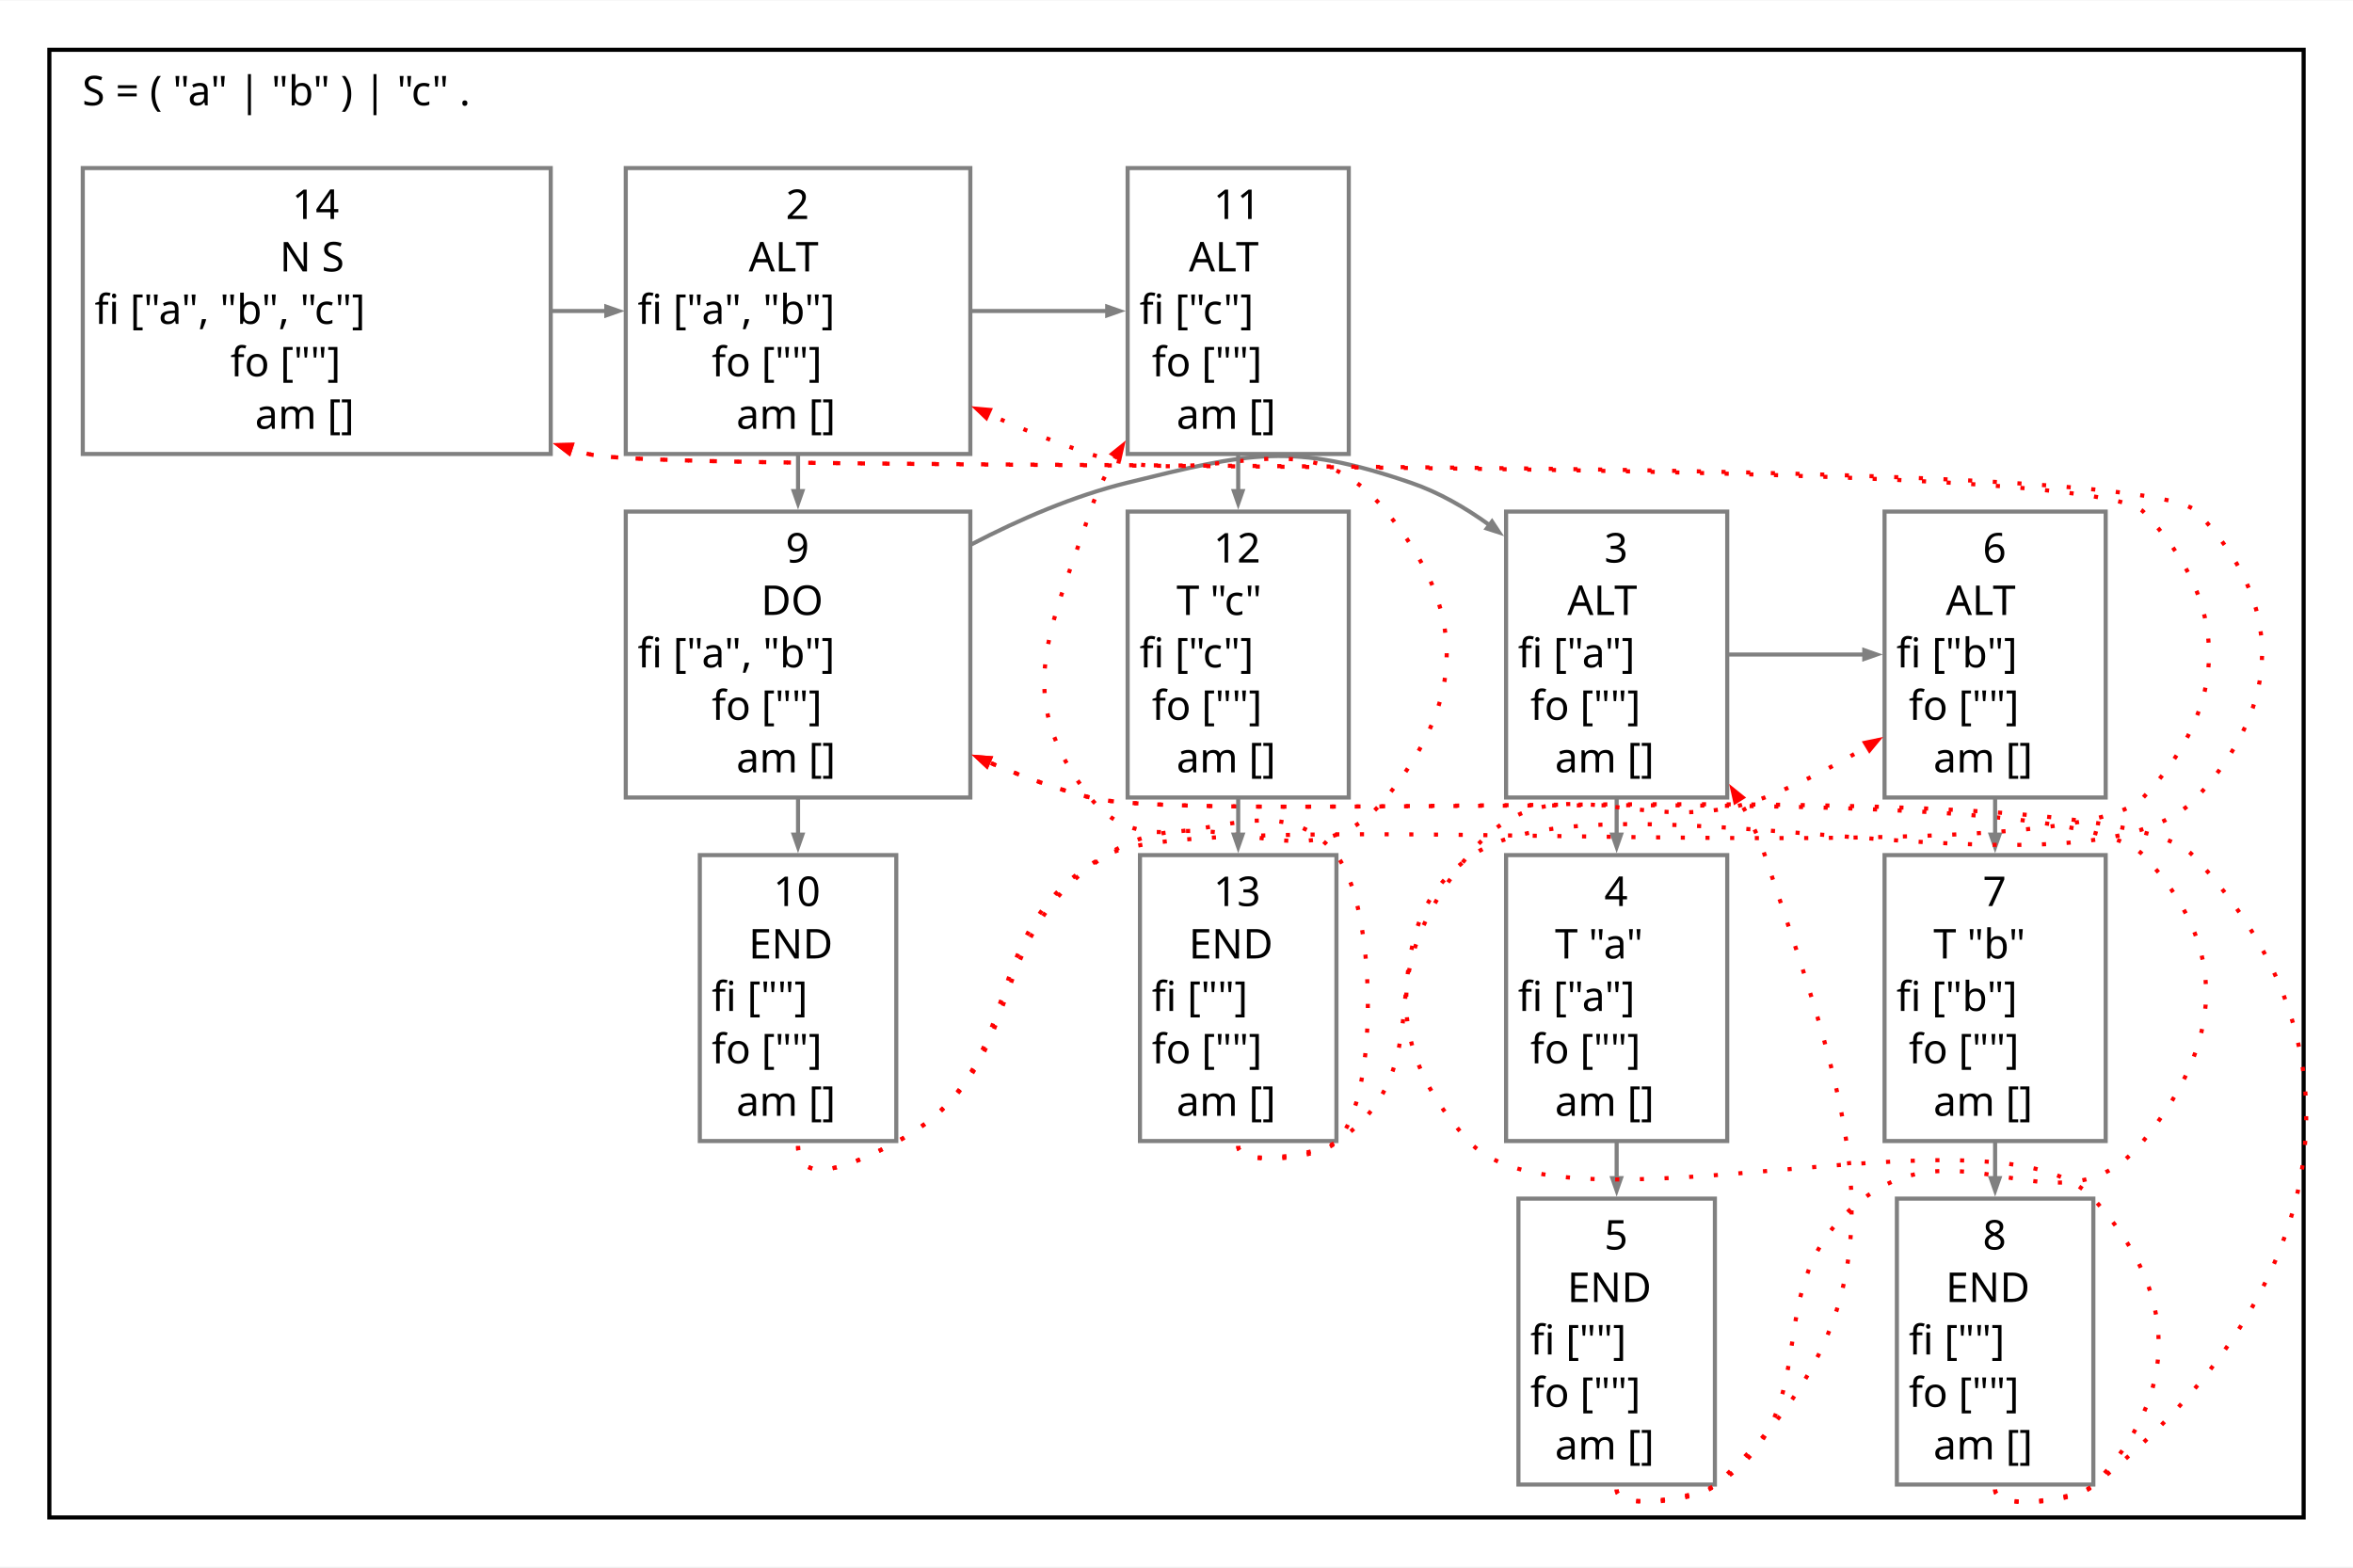
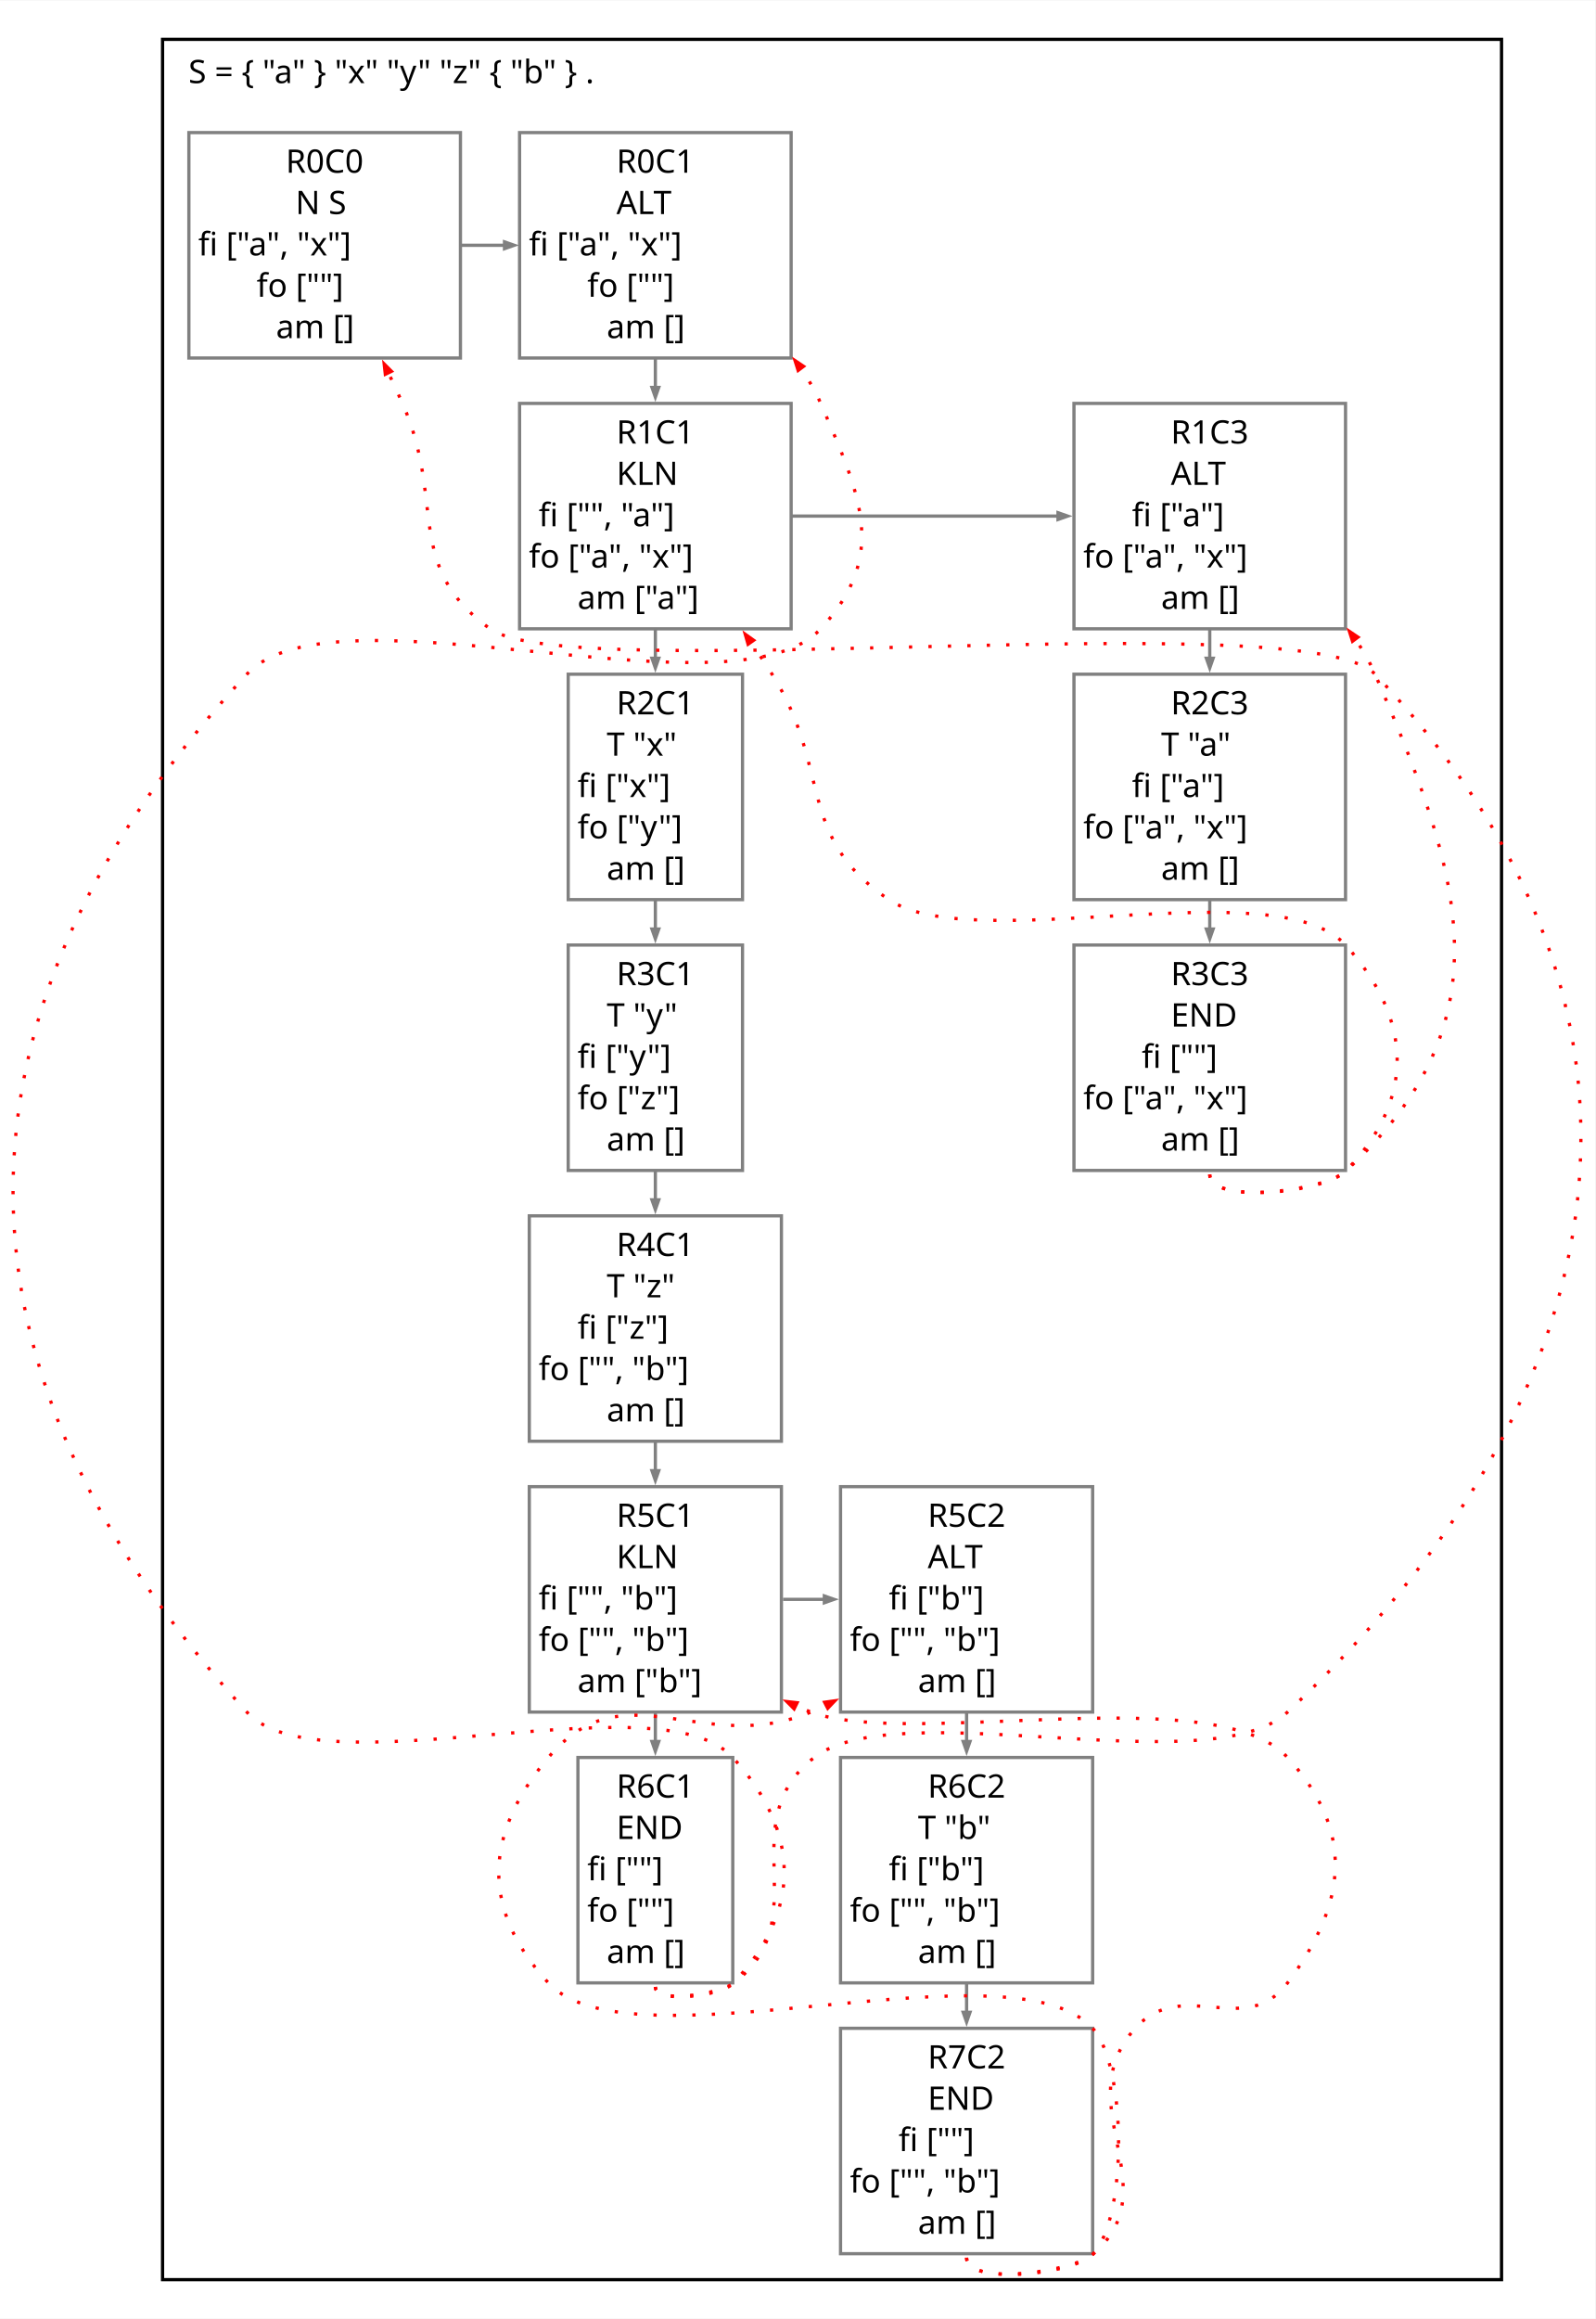
- <svg xmlns="http://www.w3.org/2000/svg" width="572pt" height="381pt" viewBox="0.00 0.00 572.00 380.79">
-   <g id="graph0" class="graph" transform="scale(1 1) rotate(0) translate(4 376.79)">
-     <polygon fill="white" stroke="none" points="-4,4 -4,-376.79 568,-376.79 568,4 -4,4" />
+ <svg xmlns="http://www.w3.org/2000/svg" width="492pt" height="715pt" viewBox="0.00 0.00 492.07 714.83">
+   <g id="graph0" class="graph" transform="scale(1 1) rotate(0) translate(4 710.83)">
+     <polygon fill="white" stroke="none" points="-4,4 -4,-710.83 488.07,-710.83 488.07,4 -4,4" />
    <g id="clust1" class="cluster">
-       <polygon fill="none" stroke="black" points="8,-8 8,-364.79 556,-364.79 556,-8 8,-8" />
-       <text text-anchor="start" x="16" y="-351.29" font-family="Menlo" font-size="10.00">S = ( "a" | "b" ) | "c" .</text>
+       <polygon fill="none" stroke="black" points="46.14,-8 46.14,-698.83 459.14,-698.83 459.14,-8 46.14,-8" />
+       <text text-anchor="start" x="54.14" y="-685.33" font-family="Menlo" font-size="10.00">S = { "a" } "x" "y" "z" { "b" } .</text>
    </g>
    <g id="node1" class="node">
-       <polygon fill="none" stroke="gray" points="129.88,-336.04 16.12,-336.04 16.12,-266.53 129.88,-266.53 129.88,-336.04" />
-       <text text-anchor="start" x="67" y="-323.66" font-family="Menlo" font-size="10.00">14</text>
-       <text text-anchor="start" x="64" y="-310.91" font-family="Menlo" font-size="10.00">N S</text>
-       <text text-anchor="start" x="19" y="-298.16" font-family="Menlo" font-size="10.00">fi ["a", "b", "c"]</text>
-       <text text-anchor="start" x="52" y="-285.41" font-family="Menlo" font-size="10.00">fo [""]</text>
-       <text text-anchor="start" x="58" y="-272.66" font-family="Menlo" font-size="10.00">am []</text>
+       <polygon fill="none" stroke="gray" points="138.02,-670.08 54.26,-670.08 54.26,-600.57 138.02,-600.57 138.02,-670.08" />
+       <text text-anchor="start" x="84.14" y="-657.7" font-family="Menlo" font-size="10.00">R0C0</text>
+       <text text-anchor="start" x="87.14" y="-644.95" font-family="Menlo" font-size="10.00">N S</text>
+       <text text-anchor="start" x="57.14" y="-632.2" font-family="Menlo" font-size="10.00">fi ["a", "x"]</text>
+       <text text-anchor="start" x="75.14" y="-619.45" font-family="Menlo" font-size="10.00">fo [""]</text>
+       <text text-anchor="start" x="81.14" y="-606.7" font-family="Menlo" font-size="10.00">am []</text>
    </g>
    <g id="node2" class="node">
-       <polygon fill="none" stroke="gray" points="231.88,-336.04 148.12,-336.04 148.12,-266.53 231.88,-266.53 231.88,-336.04" />
-       <text text-anchor="start" x="187" y="-323.66" font-family="Menlo" font-size="10.00">2</text>
-       <text text-anchor="start" x="178" y="-310.91" font-family="Menlo" font-size="10.00">ALT </text>
-       <text text-anchor="start" x="151" y="-298.16" font-family="Menlo" font-size="10.00">fi ["a", "b"]</text>
-       <text text-anchor="start" x="169" y="-285.41" font-family="Menlo" font-size="10.00">fo [""]</text>
-       <text text-anchor="start" x="175" y="-272.66" font-family="Menlo" font-size="10.00">am []</text>
+       <polygon fill="none" stroke="gray" points="240.02,-670.08 156.26,-670.08 156.26,-600.57 240.02,-600.57 240.02,-670.08" />
+       <text text-anchor="start" x="186.14" y="-657.7" font-family="Menlo" font-size="10.00">R0C1</text>
+       <text text-anchor="start" x="186.14" y="-644.95" font-family="Menlo" font-size="10.00">ALT </text>
+       <text text-anchor="start" x="159.14" y="-632.2" font-family="Menlo" font-size="10.00">fi ["a", "x"]</text>
+       <text text-anchor="start" x="177.14" y="-619.45" font-family="Menlo" font-size="10.00">fo [""]</text>
+       <text text-anchor="start" x="183.14" y="-606.7" font-family="Menlo" font-size="10.00">am []</text>
+     </g>
+     <g id="edge13" class="edge">
+       <path fill="none" stroke="gray" d="M138.38,-635.33C142.81,-635.33 147.25,-635.33 151.68,-635.33" />
+       <polygon fill="gray" stroke="gray" points="151.61,-636.38 154.61,-635.33 151.61,-634.28 151.61,-636.38" />
+     </g>
+     <g id="node3" class="node">
+       <polygon fill="none" stroke="gray" points="240.02,-586.57 156.26,-586.57 156.26,-517.06 240.02,-517.06 240.02,-586.57" />
+       <text text-anchor="start" x="186.14" y="-574.19" font-family="Menlo" font-size="10.00">R1C1</text>
+       <text text-anchor="start" x="186.14" y="-561.44" font-family="Menlo" font-size="10.00">KLN </text>
+       <text text-anchor="start" x="162.14" y="-548.69" font-family="Menlo" font-size="10.00">fi ["", "a"]</text>
+       <text text-anchor="start" x="159.14" y="-535.94" font-family="Menlo" font-size="10.00">fo ["a", "x"]</text>
+       <text text-anchor="start" x="174.14" y="-523.19" font-family="Menlo" font-size="10.00">am ["a"]</text>
+     </g>
+     <g id="edge12" class="edge">
+       <path fill="none" stroke="gray" d="M198.14,-600.57C198.14,-597.55 198.14,-594.42 198.14,-591.28" />
+       <polygon fill="gray" stroke="gray" points="199.19,-591.5 198.14,-588.5 197.09,-591.5 199.19,-591.5" />
+     </g>
+     <g id="node4" class="node">
+       <polygon fill="none" stroke="gray" points="225.02,-503.06 171.26,-503.06 171.26,-433.55 225.02,-433.55 225.02,-503.06" />
+       <text text-anchor="start" x="186.14" y="-490.68" font-family="Menlo" font-size="10.00">R2C1</text>
+       <text text-anchor="start" x="183.14" y="-477.93" font-family="Menlo" font-size="10.00">T "x"</text>
+       <text text-anchor="start" x="174.14" y="-465.18" font-family="Menlo" font-size="10.00">fi ["x"]</text>
+       <text text-anchor="start" x="174.14" y="-452.43" font-family="Menlo" font-size="10.00">fo ["y"]</text>
+       <text text-anchor="start" x="183.14" y="-439.68" font-family="Menlo" font-size="10.00">am []</text>
+     </g>
+     <g id="edge8" class="edge">
+       <path fill="none" stroke="gray" d="M198.14,-517.06C198.14,-514.04 198.14,-510.91 198.14,-507.77" />
+       <polygon fill="gray" stroke="gray" points="199.19,-507.99 198.14,-504.99 197.09,-507.99 199.19,-507.99" />
+     </g>
+     <g id="node12" class="node">
+       <polygon fill="none" stroke="gray" points="411.02,-586.57 327.26,-586.57 327.26,-517.06 411.02,-517.06 411.02,-586.57" />
+       <text text-anchor="start" x="357.14" y="-574.19" font-family="Menlo" font-size="10.00">R1C3</text>
+       <text text-anchor="start" x="357.14" y="-561.44" font-family="Menlo" font-size="10.00">ALT </text>
+       <text text-anchor="start" x="345.14" y="-548.69" font-family="Menlo" font-size="10.00">fi ["a"]</text>
+       <text text-anchor="start" x="330.14" y="-535.94" font-family="Menlo" font-size="10.00">fo ["a", "x"]</text>
+       <text text-anchor="start" x="354.14" y="-523.19" font-family="Menlo" font-size="10.00">am []</text>
+     </g>
+     <g id="edge11" class="edge">
+       <path fill="none" stroke="gray" d="M240.23,-551.82C267.63,-551.82 295.04,-551.82 322.44,-551.82" />
+       <polygon fill="gray" stroke="gray" points="322.33,-552.87 325.33,-551.82 322.33,-550.77 322.33,-552.87" />
+     </g>
+     <g id="node5" class="node">
+       <polygon fill="none" stroke="gray" points="225.02,-419.55 171.26,-419.55 171.26,-350.04 225.02,-350.04 225.02,-419.55" />
+       <text text-anchor="start" x="186.14" y="-407.17" font-family="Menlo" font-size="10.00">R3C1</text>
+       <text text-anchor="start" x="183.14" y="-394.42" font-family="Menlo" font-size="10.00">T "y"</text>
+       <text text-anchor="start" x="174.14" y="-381.67" font-family="Menlo" font-size="10.00">fi ["y"]</text>
+       <text text-anchor="start" x="174.14" y="-368.92" font-family="Menlo" font-size="10.00">fo ["z"]</text>
+       <text text-anchor="start" x="183.14" y="-356.17" font-family="Menlo" font-size="10.00">am []</text>
+     </g>
+     <g id="edge7" class="edge">
+       <path fill="none" stroke="gray" d="M198.14,-433.55C198.14,-430.53 198.14,-427.4 198.14,-424.26" />
+       <polygon fill="gray" stroke="gray" points="199.19,-424.48 198.14,-421.48 197.09,-424.48 199.19,-424.48" />
+     </g>
+     <g id="node6" class="node">
+       <polygon fill="none" stroke="gray" points="237.02,-336.04 159.26,-336.04 159.26,-266.53 237.02,-266.53 237.02,-336.04" />
+       <text text-anchor="start" x="186.14" y="-323.66" font-family="Menlo" font-size="10.00">R4C1</text>
+       <text text-anchor="start" x="183.14" y="-310.91" font-family="Menlo" font-size="10.00">T "z"</text>
+       <text text-anchor="start" x="174.14" y="-298.16" font-family="Menlo" font-size="10.00">fi ["z"]</text>
+       <text text-anchor="start" x="162.14" y="-285.41" font-family="Menlo" font-size="10.00">fo ["", "b"]</text>
+       <text text-anchor="start" x="183.14" y="-272.66" font-family="Menlo" font-size="10.00">am []</text>
+     </g>
+     <g id="edge6" class="edge">
+       <path fill="none" stroke="gray" d="M198.14,-350.04C198.14,-347.02 198.14,-343.89 198.14,-340.75" />
+       <polygon fill="gray" stroke="gray" points="199.19,-340.97 198.14,-337.97 197.09,-340.97 199.19,-340.97" />
+     </g>
+     <g id="node7" class="node">
+       <polygon fill="none" stroke="gray" points="237.02,-252.53 159.26,-252.53 159.26,-183.02 237.02,-183.02 237.02,-252.53" />
+       <text text-anchor="start" x="186.14" y="-240.15" font-family="Menlo" font-size="10.00">R5C1</text>
+       <text text-anchor="start" x="186.14" y="-227.4" font-family="Menlo" font-size="10.00">KLN </text>
+       <text text-anchor="start" x="162.14" y="-214.65" font-family="Menlo" font-size="10.00">fi ["", "b"]</text>
+       <text text-anchor="start" x="162.14" y="-201.9" font-family="Menlo" font-size="10.00">fo ["", "b"]</text>
+       <text text-anchor="start" x="174.14" y="-189.15" font-family="Menlo" font-size="10.00">am ["b"]</text>
+     </g>
+     <g id="edge5" class="edge">
+       <path fill="none" stroke="gray" d="M198.14,-266.53C198.14,-263.51 198.14,-260.38 198.14,-257.24" />
+       <polygon fill="gray" stroke="gray" points="199.19,-257.46 198.14,-254.46 197.09,-257.46 199.19,-257.46" />
+     </g>
+     <g id="node8" class="node">
+       <polygon fill="none" stroke="gray" points="222.02,-169.02 174.26,-169.02 174.26,-99.51 222.02,-99.51 222.02,-169.02" />
+       <text text-anchor="start" x="186.14" y="-156.64" font-family="Menlo" font-size="10.00">R6C1</text>
+       <text text-anchor="start" x="186.14" y="-143.89" font-family="Menlo" font-size="10.00">END </text>
+       <text text-anchor="start" x="177.14" y="-131.14" font-family="Menlo" font-size="10.00">fi [""]</text>
+       <text text-anchor="start" x="177.14" y="-118.39" font-family="Menlo" font-size="10.00">fo [""]</text>
+       <text text-anchor="start" x="183.14" y="-105.64" font-family="Menlo" font-size="10.00">am []</text>
    </g>
    <g id="edge1" class="edge">
-       <path fill="none" stroke="gray" d="M130.13,-301.29C134.57,-301.29 139.02,-301.29 143.46,-301.29" />
-       <polygon fill="gray" stroke="gray" points="143.39,-302.34 146.39,-301.29 143.39,-300.24 143.39,-302.34" />
+       <path fill="none" stroke="gray" d="M198.14,-183.02C198.14,-180 198.14,-176.87 198.14,-173.73" />
+       <polygon fill="gray" stroke="gray" points="199.19,-173.95 198.14,-170.95 197.09,-173.95 199.19,-173.95" />
    </g>
-     <g id="node3" class="node">
-       <polygon fill="none" stroke="gray" points="231.88,-252.53 148.12,-252.53 148.12,-183.02 231.88,-183.02 231.88,-252.53" />
-       <text text-anchor="start" x="187" y="-240.15" font-family="Menlo" font-size="10.00">9</text>
-       <text text-anchor="start" x="181" y="-227.4" font-family="Menlo" font-size="10.00">DO </text>
-       <text text-anchor="start" x="151" y="-214.65" font-family="Menlo" font-size="10.00">fi ["a", "b"]</text>
-       <text text-anchor="start" x="169" y="-201.9" font-family="Menlo" font-size="10.00">fo [""]</text>
-       <text text-anchor="start" x="175" y="-189.15" font-family="Menlo" font-size="10.00">am []</text>
+     <g id="node9" class="node">
+       <polygon fill="none" stroke="gray" points="333.02,-252.53 255.26,-252.53 255.26,-183.02 333.02,-183.02 333.02,-252.53" />
+       <text text-anchor="start" x="282.14" y="-240.15" font-family="Menlo" font-size="10.00">R5C2</text>
+       <text text-anchor="start" x="282.14" y="-227.4" font-family="Menlo" font-size="10.00">ALT </text>
+       <text text-anchor="start" x="270.14" y="-214.65" font-family="Menlo" font-size="10.00">fi ["b"]</text>
+       <text text-anchor="start" x="258.14" y="-201.9" font-family="Menlo" font-size="10.00">fo ["", "b"]</text>
+       <text text-anchor="start" x="279.14" y="-189.15" font-family="Menlo" font-size="10.00">am []</text>
+     </g>
+     <g id="edge4" class="edge">
+       <path fill="none" stroke="gray" d="M237.52,-217.78C241.83,-217.78 246.14,-217.78 250.46,-217.78" />
+       <polygon fill="gray" stroke="gray" points="250.26,-218.83 253.26,-217.78 250.26,-216.73 250.26,-218.83" />
+     </g>
+     <g id="edge49" class="edge">
+       <path fill="none" stroke="red" stroke-dasharray="1,5" d="M198.14,-98.27C198.14,-92.95 217.74,-96.12 222.02,-99.27 248.58,-118.77 221.12,-148.81 247.14,-169.02 272.88,-189.01 369.36,-160.73 393.14,-183.02 497.29,-280.64 518.46,-399.57 420.14,-503.06 399.22,-525.08 171.76,-499.27 147.14,-517.06 120.28,-536.47 133.6,-556.28 120.14,-586.57 118.74,-589.74 117.23,-593 115.68,-596.26" />
+       <polygon fill="red" stroke="red" points="114.85,-595.56 114.5,-598.72 116.74,-596.47 114.85,-595.56" />
+     </g>
+     <g id="edge50" class="edge">
+       <path fill="none" stroke="red" stroke-dasharray="1,5" d="M198.14,-98.27C198.14,-92.95 218.35,-95.43 222.02,-99.27 243.48,-121.64 242.9,-146.1 222.02,-169.02 199.5,-193.75 94.67,-158.29 72.14,-183.02 -23.64,-288.17 -24.39,-398.59 72.14,-503.06 98.92,-532.04 222.37,-488.08 249.14,-517.06 270.11,-539.75 261.43,-558.23 249.14,-586.57 247.48,-590.41 245.34,-594.08 242.88,-597.56" />
+       <polygon fill="red" stroke="red" points="242.18,-596.74 241.22,-599.77 243.86,-598 242.18,-596.74" />
+     </g>
+     <g id="node10" class="node">
+       <polygon fill="none" stroke="gray" points="333.02,-169.02 255.26,-169.02 255.26,-99.51 333.02,-99.51 333.02,-169.02" />
+       <text text-anchor="start" x="282.14" y="-156.64" font-family="Menlo" font-size="10.00">R6C2</text>
+       <text text-anchor="start" x="279.14" y="-143.89" font-family="Menlo" font-size="10.00">T "b"</text>
+       <text text-anchor="start" x="270.14" y="-131.14" font-family="Menlo" font-size="10.00">fi ["b"]</text>
+       <text text-anchor="start" x="258.14" y="-118.39" font-family="Menlo" font-size="10.00">fo ["", "b"]</text>
+       <text text-anchor="start" x="279.14" y="-105.64" font-family="Menlo" font-size="10.00">am []</text>
+     </g>
+     <g id="edge3" class="edge">
+       <path fill="none" stroke="gray" d="M294.14,-183.02C294.14,-180 294.14,-176.87 294.14,-173.73" />
+       <polygon fill="gray" stroke="gray" points="295.19,-173.95 294.14,-170.95 293.09,-173.95 295.19,-173.95" />
+     </g>
+     <g id="node11" class="node">
+       <polygon fill="none" stroke="gray" points="333.02,-85.51 255.26,-85.51 255.26,-16 333.02,-16 333.02,-85.51" />
+       <text text-anchor="start" x="282.14" y="-73.13" font-family="Menlo" font-size="10.00">R7C2</text>
+       <text text-anchor="start" x="282.14" y="-60.38" font-family="Menlo" font-size="10.00">END </text>
+       <text text-anchor="start" x="273.14" y="-47.63" font-family="Menlo" font-size="10.00">fi [""]</text>
+       <text text-anchor="start" x="258.14" y="-34.88" font-family="Menlo" font-size="10.00">fo ["", "b"]</text>
+       <text text-anchor="start" x="279.14" y="-22.13" font-family="Menlo" font-size="10.00">am []</text>
    </g>
    <g id="edge2" class="edge">
-       <path fill="none" stroke="gray" d="M190,-266.19C190,-263.19 190,-260.14 190,-257.11" />
-       <polygon fill="gray" stroke="gray" points="191.05,-257.51 190,-254.51 188.95,-257.51 191.05,-257.51" />
+       <path fill="none" stroke="gray" d="M294.14,-99.51C294.14,-96.49 294.14,-93.36 294.14,-90.22" />
+       <polygon fill="gray" stroke="gray" points="295.19,-90.44 294.14,-87.44 293.09,-90.44 295.19,-90.44" />
    </g>
-     <g id="node11" class="node">
-       <polygon fill="none" stroke="gray" points="323.88,-336.04 270.12,-336.04 270.12,-266.53 323.88,-266.53 323.88,-336.04" />
-       <text text-anchor="start" x="291" y="-323.66" font-family="Menlo" font-size="10.00">11</text>
-       <text text-anchor="start" x="285" y="-310.91" font-family="Menlo" font-size="10.00">ALT </text>
-       <text text-anchor="start" x="273" y="-298.16" font-family="Menlo" font-size="10.00">fi ["c"]</text>
-       <text text-anchor="start" x="276" y="-285.41" font-family="Menlo" font-size="10.00">fo [""]</text>
-       <text text-anchor="start" x="282" y="-272.66" font-family="Menlo" font-size="10.00">am []</text>
+     <g id="edge51" class="edge">
+       <path fill="none" stroke="red" stroke-dasharray="1,5" d="M294.14,-14.76C294.14,-6.11 326.44,-10.15 333.02,-15.76 357.04,-36.2 325.02,-62.08 346.14,-85.51 360.74,-101.7 380.12,-82.04 393.14,-99.51 411.61,-124.28 413.93,-146.16 393.14,-169.02 371.07,-193.3 276.92,-171.65 246.14,-183.02 244.48,-183.64 242.81,-184.32 241.16,-185.07" />
+       <polygon fill="red" stroke="red" points="240.94,-184.01 238.7,-186.26 241.86,-185.9 240.94,-184.01" />
+     </g>
+     <g id="edge52" class="edge">
+       <path fill="none" stroke="red" stroke-dasharray="1,5" d="M294.14,-14.76C294.14,-6.11 326.99,-9.57 333.02,-15.76 343.84,-26.86 343.52,-74.1 333.02,-85.51 307.68,-113.06 190.49,-71.96 165.14,-99.51 144.23,-122.24 145.25,-145.39 165.14,-169.02 188.67,-196.97 212.38,-169.06 246.14,-183.02 247.78,-183.7 249.43,-184.44 251.06,-185.24" />
+       <polygon fill="red" stroke="red" points="250.35,-186.05 253.5,-186.49 251.31,-184.19 250.35,-186.05" />
+     </g>
+     <g id="node13" class="node">
+       <polygon fill="none" stroke="gray" points="411.02,-503.06 327.26,-503.06 327.26,-433.55 411.02,-433.55 411.02,-503.06" />
+       <text text-anchor="start" x="357.14" y="-490.68" font-family="Menlo" font-size="10.00">R2C3</text>
+       <text text-anchor="start" x="354.14" y="-477.93" font-family="Menlo" font-size="10.00">T "a"</text>
+       <text text-anchor="start" x="345.14" y="-465.18" font-family="Menlo" font-size="10.00">fi ["a"]</text>
+       <text text-anchor="start" x="330.14" y="-452.43" font-family="Menlo" font-size="10.00">fo ["a", "x"]</text>
+       <text text-anchor="start" x="354.14" y="-439.68" font-family="Menlo" font-size="10.00">am []</text>
    </g>
    <g id="edge10" class="edge">
-       <path fill="none" stroke="gray" d="M232.21,-301.29C243.24,-301.29 254.26,-301.29 265.28,-301.29" />
-       <polygon fill="gray" stroke="gray" points="265.16,-302.34 268.16,-301.29 265.16,-300.24 265.16,-302.34" />
+       <path fill="none" stroke="gray" d="M369.14,-517.06C369.14,-514.04 369.14,-510.91 369.14,-507.77" />
+       <polygon fill="gray" stroke="gray" points="370.19,-507.99 369.14,-504.99 368.09,-507.99 370.19,-507.99" />
    </g>
-     <g id="node4" class="node">
-       <polygon fill="none" stroke="gray" points="213.88,-169.02 166.12,-169.02 166.12,-99.51 213.88,-99.51 213.88,-169.02" />
-       <text text-anchor="start" x="184" y="-156.64" font-family="Menlo" font-size="10.00">10</text>
-       <text text-anchor="start" x="178" y="-143.89" font-family="Menlo" font-size="10.00">END </text>
-       <text text-anchor="start" x="169" y="-131.14" font-family="Menlo" font-size="10.00">fi [""]</text>
-       <text text-anchor="start" x="169" y="-118.39" font-family="Menlo" font-size="10.00">fo [""]</text>
-       <text text-anchor="start" x="175" y="-105.64" font-family="Menlo" font-size="10.00">am []</text>
-     </g>
-     <g id="edge3" class="edge">
-       <path fill="none" stroke="gray" d="M190,-182.68C190,-179.68 190,-176.63 190,-173.6" />
-       <polygon fill="gray" stroke="gray" points="191.05,-174 190,-171 188.95,-174 191.05,-174" />
-     </g>
-     <g id="node5" class="node">
-       <polygon fill="none" stroke="gray" points="415.88,-252.53 362.12,-252.53 362.12,-183.02 415.88,-183.02 415.88,-252.53" />
-       <text text-anchor="start" x="386" y="-240.15" font-family="Menlo" font-size="10.00">3</text>
-       <text text-anchor="start" x="377" y="-227.4" font-family="Menlo" font-size="10.00">ALT </text>
-       <text text-anchor="start" x="365" y="-214.65" font-family="Menlo" font-size="10.00">fi ["a"]</text>
-       <text text-anchor="start" x="368" y="-201.9" font-family="Menlo" font-size="10.00">fo [""]</text>
-       <text text-anchor="start" x="374" y="-189.15" font-family="Menlo" font-size="10.00">am []</text>
-     </g>
-     <g id="edge4" class="edge">
-       <path fill="none" stroke="gray" d="M232.09,-244.53C243.9,-250.69 257.07,-256.36 270,-259.53 299.78,-266.84 309.99,-269.48 339,-259.53 345.73,-257.22 352.18,-253.52 358.07,-249.26" />
-       <polygon fill="gray" stroke="gray" points="358.7,-250.1 360.45,-247.45 357.43,-248.42 358.7,-250.1" />
-     </g>
-     <g id="edge13" class="edge">
-       <path fill="none" stroke="red" stroke-dasharray="1,5" d="M190,-98.27C190,-87.64 204.51,-94.26 213.88,-99.27 247.79,-117.36 231.21,-150.7 265,-169.02 289.65,-182.39 497.73,-162.65 517,-183.02 538.23,-205.46 538.44,-230.28 517,-252.53 502.42,-267.66 159.34,-261.23 139,-266.53 137.48,-266.93 135.95,-267.36 134.42,-267.83" />
-       <polygon fill="red" stroke="red" points="134.34,-266.75 131.82,-268.68 135,-268.75 134.34,-266.75" />
-     </g>
-     <g id="edge14" class="edge">
-       <path fill="none" stroke="red" stroke-dasharray="1,5" d="M190,-98.27C190,-87.64 204.51,-94.26 213.88,-99.27 247.79,-117.36 232.66,-148.26 265,-169.02 290.97,-185.69 313.51,-159.1 333,-183.02 352.52,-206.97 352.65,-228.69 333,-252.53 312.27,-277.69 291.97,-256.34 261,-266.53 252.76,-269.24 244.23,-272.69 236.06,-276.34" />
-       <polygon fill="red" stroke="red" points="235.76,-275.33 233.46,-277.52 236.63,-277.24 235.76,-275.33" />
-     </g>
-     <g id="node6" class="node">
-       <polygon fill="none" stroke="gray" points="415.88,-169.02 362.12,-169.02 362.12,-99.51 415.88,-99.51 415.88,-169.02" />
-       <text text-anchor="start" x="386" y="-156.64" font-family="Menlo" font-size="10.00">4</text>
-       <text text-anchor="start" x="374" y="-143.89" font-family="Menlo" font-size="10.00">T "a"</text>
-       <text text-anchor="start" x="365" y="-131.14" font-family="Menlo" font-size="10.00">fi ["a"]</text>
-       <text text-anchor="start" x="368" y="-118.39" font-family="Menlo" font-size="10.00">fo [""]</text>
-       <text text-anchor="start" x="374" y="-105.64" font-family="Menlo" font-size="10.00">am []</text>
-     </g>
-     <g id="edge5" class="edge">
-       <path fill="none" stroke="gray" d="M389,-182.68C389,-179.68 389,-176.63 389,-173.6" />
-       <polygon fill="gray" stroke="gray" points="390.05,-174 389,-171 387.95,-174 390.05,-174" />
-     </g>
-     <g id="node8" class="node">
-       <polygon fill="none" stroke="gray" points="507.88,-252.53 454.12,-252.53 454.12,-183.02 507.88,-183.02 507.88,-252.53" />
-       <text text-anchor="start" x="478" y="-240.15" font-family="Menlo" font-size="10.00">6</text>
-       <text text-anchor="start" x="469" y="-227.4" font-family="Menlo" font-size="10.00">ALT </text>
-       <text text-anchor="start" x="457" y="-214.65" font-family="Menlo" font-size="10.00">fi ["b"]</text>
-       <text text-anchor="start" x="460" y="-201.9" font-family="Menlo" font-size="10.00">fo [""]</text>
-       <text text-anchor="start" x="466" y="-189.15" font-family="Menlo" font-size="10.00">am []</text>
-     </g>
-     <g id="edge7" class="edge">
-       <path fill="none" stroke="gray" d="M416.31,-217.78C427.32,-217.78 438.32,-217.78 449.33,-217.78" />
-       <polygon fill="gray" stroke="gray" points="449.2,-218.83 452.2,-217.78 449.2,-216.73 449.2,-218.83" />
-     </g>
-     <g id="node7" class="node">
-       <polygon fill="none" stroke="gray" points="412.88,-85.51 365.12,-85.51 365.12,-16 412.88,-16 412.88,-85.51" />
-       <text text-anchor="start" x="386" y="-73.13" font-family="Menlo" font-size="10.00">5</text>
-       <text text-anchor="start" x="377" y="-60.38" font-family="Menlo" font-size="10.00">END </text>
-       <text text-anchor="start" x="368" y="-47.63" font-family="Menlo" font-size="10.00">fi [""]</text>
-       <text text-anchor="start" x="368" y="-34.88" font-family="Menlo" font-size="10.00">fo [""]</text>
-       <text text-anchor="start" x="374" y="-22.13" font-family="Menlo" font-size="10.00">am []</text>
-     </g>
-     <g id="edge6" class="edge">
-       <path fill="none" stroke="gray" d="M389,-99.17C389,-96.17 389,-93.12 389,-90.09" />
-       <polygon fill="gray" stroke="gray" points="390.05,-90.49 389,-87.49 387.95,-90.49 390.05,-90.49" />
-     </g>
-     <g id="edge15" class="edge">
-       <path fill="none" stroke="red" stroke-dasharray="1,5" d="M389,-14.76C389,-9.44 408.4,-12.9 412.88,-15.76 442.32,-34.52 421.17,-64.44 449,-85.51 473.6,-104.14 497.51,-75.59 517,-99.51 536.52,-123.46 538.24,-146.59 517,-169.02 497.41,-189.71 288.61,-175.99 261,-183.02 252.7,-185.13 244.21,-188.24 236.11,-191.72" />
-       <polygon fill="red" stroke="red" points="235.88,-190.67 233.56,-192.85 236.72,-192.6 235.88,-190.67" />
-     </g>
-     <g id="edge16" class="edge">
-       <path fill="none" stroke="red" stroke-dasharray="1,5" d="M389,-14.76C389,-9.44 408.94,-12.2 412.88,-15.76 463.59,-61.55 446.69,-104.22 425,-169.02 423.43,-173.71 421.2,-178.31 418.6,-182.69" />
-       <polygon fill="red" stroke="red" points="417.84,-181.93 417.14,-185.03 419.62,-183.04 417.84,-181.93" />
-     </g>
-     <g id="node9" class="node">
-       <polygon fill="none" stroke="gray" points="507.88,-169.02 454.12,-169.02 454.12,-99.51 507.88,-99.51 507.88,-169.02" />
-       <text text-anchor="start" x="478" y="-156.64" font-family="Menlo" font-size="10.00">7</text>
-       <text text-anchor="start" x="466" y="-143.89" font-family="Menlo" font-size="10.00">T "b"</text>
-       <text text-anchor="start" x="457" y="-131.14" font-family="Menlo" font-size="10.00">fi ["b"]</text>
-       <text text-anchor="start" x="460" y="-118.39" font-family="Menlo" font-size="10.00">fo [""]</text>
-       <text text-anchor="start" x="466" y="-105.64" font-family="Menlo" font-size="10.00">am []</text>
-     </g>
-     <g id="edge8" class="edge">
-       <path fill="none" stroke="gray" d="M481,-182.68C481,-179.68 481,-176.63 481,-173.6" />
-       <polygon fill="gray" stroke="gray" points="482.05,-174 481,-171 479.95,-174 482.05,-174" />
-     </g>
-     <g id="node10" class="node">
-       <polygon fill="none" stroke="gray" points="504.88,-85.51 457.12,-85.51 457.12,-16 504.88,-16 504.88,-85.51" />
-       <text text-anchor="start" x="478" y="-73.13" font-family="Menlo" font-size="10.00">8</text>
-       <text text-anchor="start" x="469" y="-60.38" font-family="Menlo" font-size="10.00">END </text>
-       <text text-anchor="start" x="460" y="-47.63" font-family="Menlo" font-size="10.00">fi [""]</text>
-       <text text-anchor="start" x="460" y="-34.88" font-family="Menlo" font-size="10.00">fo [""]</text>
-       <text text-anchor="start" x="466" y="-22.13" font-family="Menlo" font-size="10.00">am []</text>
+     <g id="node14" class="node">
+       <polygon fill="none" stroke="gray" points="411.02,-419.55 327.26,-419.55 327.26,-350.04 411.02,-350.04 411.02,-419.55" />
+       <text text-anchor="start" x="357.14" y="-407.17" font-family="Menlo" font-size="10.00">R3C3</text>
+       <text text-anchor="start" x="357.14" y="-394.42" font-family="Menlo" font-size="10.00">END </text>
+       <text text-anchor="start" x="348.14" y="-381.67" font-family="Menlo" font-size="10.00">fi [""]</text>
+       <text text-anchor="start" x="330.14" y="-368.92" font-family="Menlo" font-size="10.00">fo ["a", "x"]</text>
+       <text text-anchor="start" x="354.14" y="-356.17" font-family="Menlo" font-size="10.00">am []</text>
    </g>
    <g id="edge9" class="edge">
-       <path fill="none" stroke="gray" d="M481,-99.17C481,-96.17 481,-93.12 481,-90.09" />
-       <polygon fill="gray" stroke="gray" points="482.05,-90.49 481,-87.49 479.95,-90.49 482.05,-90.49" />
+       <path fill="none" stroke="gray" d="M369.14,-433.55C369.14,-430.53 369.14,-427.4 369.14,-424.26" />
+       <polygon fill="gray" stroke="gray" points="370.19,-424.48 369.14,-421.48 368.09,-424.48 370.19,-424.48" />
    </g>
-     <g id="edge17" class="edge">
-       <path fill="none" stroke="red" stroke-dasharray="1,5" d="M481,-14.76C481,-9.44 500.7,-12.47 504.88,-15.76 559.09,-58.37 576.47,-119 529,-169.02 508.47,-190.65 289.91,-175.7 261,-183.02 252.7,-185.12 244.2,-188.22 236.11,-191.7" />
-       <polygon fill="red" stroke="red" points="235.87,-190.66 233.55,-192.83 236.72,-192.58 235.87,-190.66" />
+     <g id="edge53" class="edge">
+       <path fill="none" stroke="red" stroke-dasharray="1,5" d="M369.14,-348.8C369.14,-339.49 404.52,-343.13 411.02,-349.8 432.68,-371.98 431.83,-396.57 411.02,-419.55 389.91,-442.87 296.18,-415.89 270.14,-433.55 241.35,-453.08 252.68,-473.62 234.14,-503.06 232.03,-506.42 229.74,-509.84 227.38,-513.23" />
+       <polygon fill="red" stroke="red" points="226.74,-512.32 225.87,-515.37 228.46,-513.53 226.74,-512.32" />
    </g>
-     <g id="edge18" class="edge">
-       <path fill="none" stroke="red" stroke-dasharray="1,5" d="M481,-14.76C481,-9.44 501.2,-11.92 504.88,-15.76 526.34,-38.13 525.77,-62.6 504.88,-85.51 482.04,-110.55 375.84,-74.47 353,-99.51 332.18,-122.34 333.35,-145.18 353,-169.02 373.73,-194.18 394.57,-171.32 425,-183.02 433.47,-186.28 442.11,-190.79 449.98,-195.46" />
-       <polygon fill="red" stroke="red" points="449.38,-196.32 452.49,-196.97 450.47,-194.52 449.38,-196.32" />
-     </g>
-     <g id="node12" class="node">
-       <polygon fill="none" stroke="gray" points="323.88,-252.53 270.12,-252.53 270.12,-183.02 323.88,-183.02 323.88,-252.53" />
-       <text text-anchor="start" x="291" y="-240.15" font-family="Menlo" font-size="10.00">12</text>
-       <text text-anchor="start" x="282" y="-227.4" font-family="Menlo" font-size="10.00">T "c"</text>
-       <text text-anchor="start" x="273" y="-214.65" font-family="Menlo" font-size="10.00">fi ["c"]</text>
-       <text text-anchor="start" x="276" y="-201.9" font-family="Menlo" font-size="10.00">fo [""]</text>
-       <text text-anchor="start" x="282" y="-189.15" font-family="Menlo" font-size="10.00">am []</text>
-     </g>
-     <g id="edge11" class="edge">
-       <path fill="none" stroke="gray" d="M297,-266.19C297,-263.19 297,-260.14 297,-257.11" />
-       <polygon fill="gray" stroke="gray" points="298.05,-257.51 297,-254.51 295.95,-257.51 298.05,-257.51" />
-     </g>
-     <g id="node13" class="node">
-       <polygon fill="none" stroke="gray" points="320.88,-169.02 273.12,-169.02 273.12,-99.51 320.88,-99.51 320.88,-169.02" />
-       <text text-anchor="start" x="291" y="-156.64" font-family="Menlo" font-size="10.00">13</text>
-       <text text-anchor="start" x="285" y="-143.89" font-family="Menlo" font-size="10.00">END </text>
-       <text text-anchor="start" x="276" y="-131.14" font-family="Menlo" font-size="10.00">fi [""]</text>
-       <text text-anchor="start" x="276" y="-118.39" font-family="Menlo" font-size="10.00">fo [""]</text>
-       <text text-anchor="start" x="282" y="-105.64" font-family="Menlo" font-size="10.00">am []</text>
-     </g>
-     <g id="edge12" class="edge">
-       <path fill="none" stroke="gray" d="M297,-182.68C297,-179.68 297,-176.63 297,-173.6" />
-       <polygon fill="gray" stroke="gray" points="298.05,-174 297,-171 295.95,-174 298.05,-174" />
-     </g>
-     <g id="edge19" class="edge">
-       <path fill="none" stroke="red" stroke-dasharray="1,5" d="M297,-98.27C297,-92.95 316.45,-96.33 320.88,-99.27 349.5,-118.21 325.74,-149.54 354,-169.02 386.31,-191.28 503.38,-154.2 530,-183.02 550.96,-205.71 551.45,-230.3 530,-252.53 514.91,-268.17 160.04,-261.06 139,-266.53 137.48,-266.93 135.95,-267.36 134.42,-267.83" />
-       <polygon fill="red" stroke="red" points="134.34,-266.75 131.82,-268.68 134.99,-268.75 134.34,-266.75" />
-     </g>
-     <g id="edge20" class="edge">
-       <path fill="none" stroke="red" stroke-dasharray="1,5" d="M297,-98.27C297,-92.95 317.2,-95.43 320.88,-99.27 331.61,-110.45 330.51,-156.88 320.88,-169.02 303.9,-190.43 277.98,-161.61 261,-183.02 241.8,-207.22 251.19,-223.23 261,-252.53 262.57,-257.22 264.8,-261.82 267.4,-266.2" />
-       <polygon fill="red" stroke="red" points="266.38,-266.55 268.86,-268.54 268.16,-265.44 266.38,-266.55" />
+     <g id="edge54" class="edge">
+       <path fill="none" stroke="red" stroke-dasharray="1,5" d="M369.14,-348.8C369.14,-339.49 404.17,-343.5 411.02,-349.8 461.27,-395.96 447.29,-440.45 420.14,-503.06 418.48,-506.9 416.34,-510.57 413.88,-514.05" />
+       <polygon fill="red" stroke="red" points="413.18,-513.23 412.22,-516.26 414.86,-514.49 413.18,-513.23" />
    </g>
  </g>
</svg>
